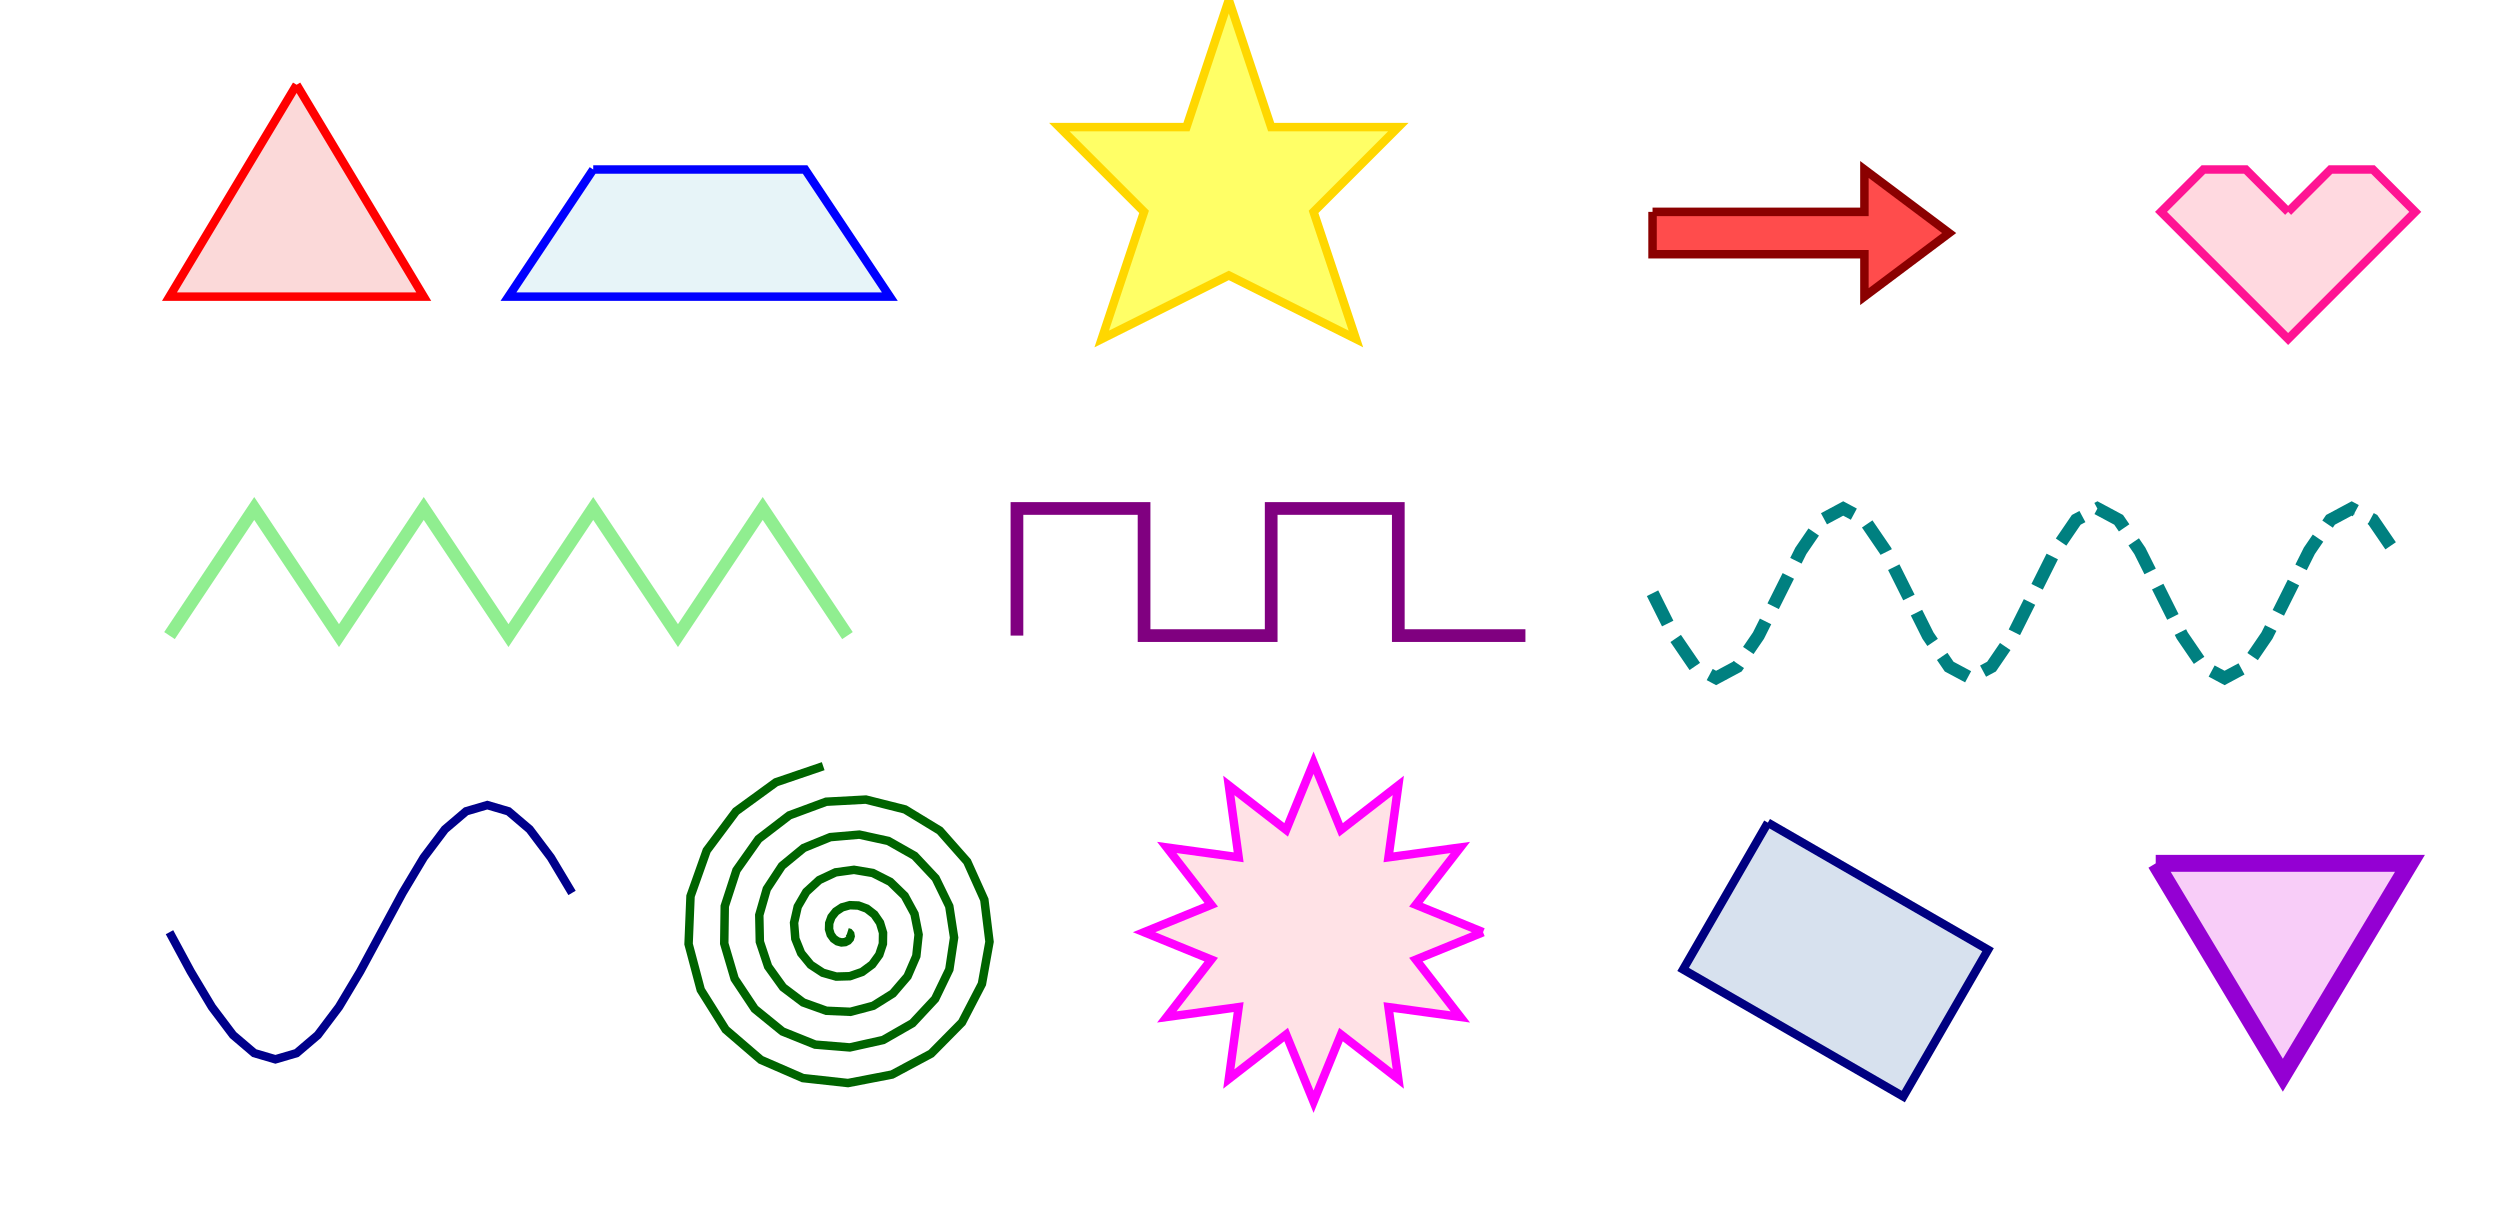
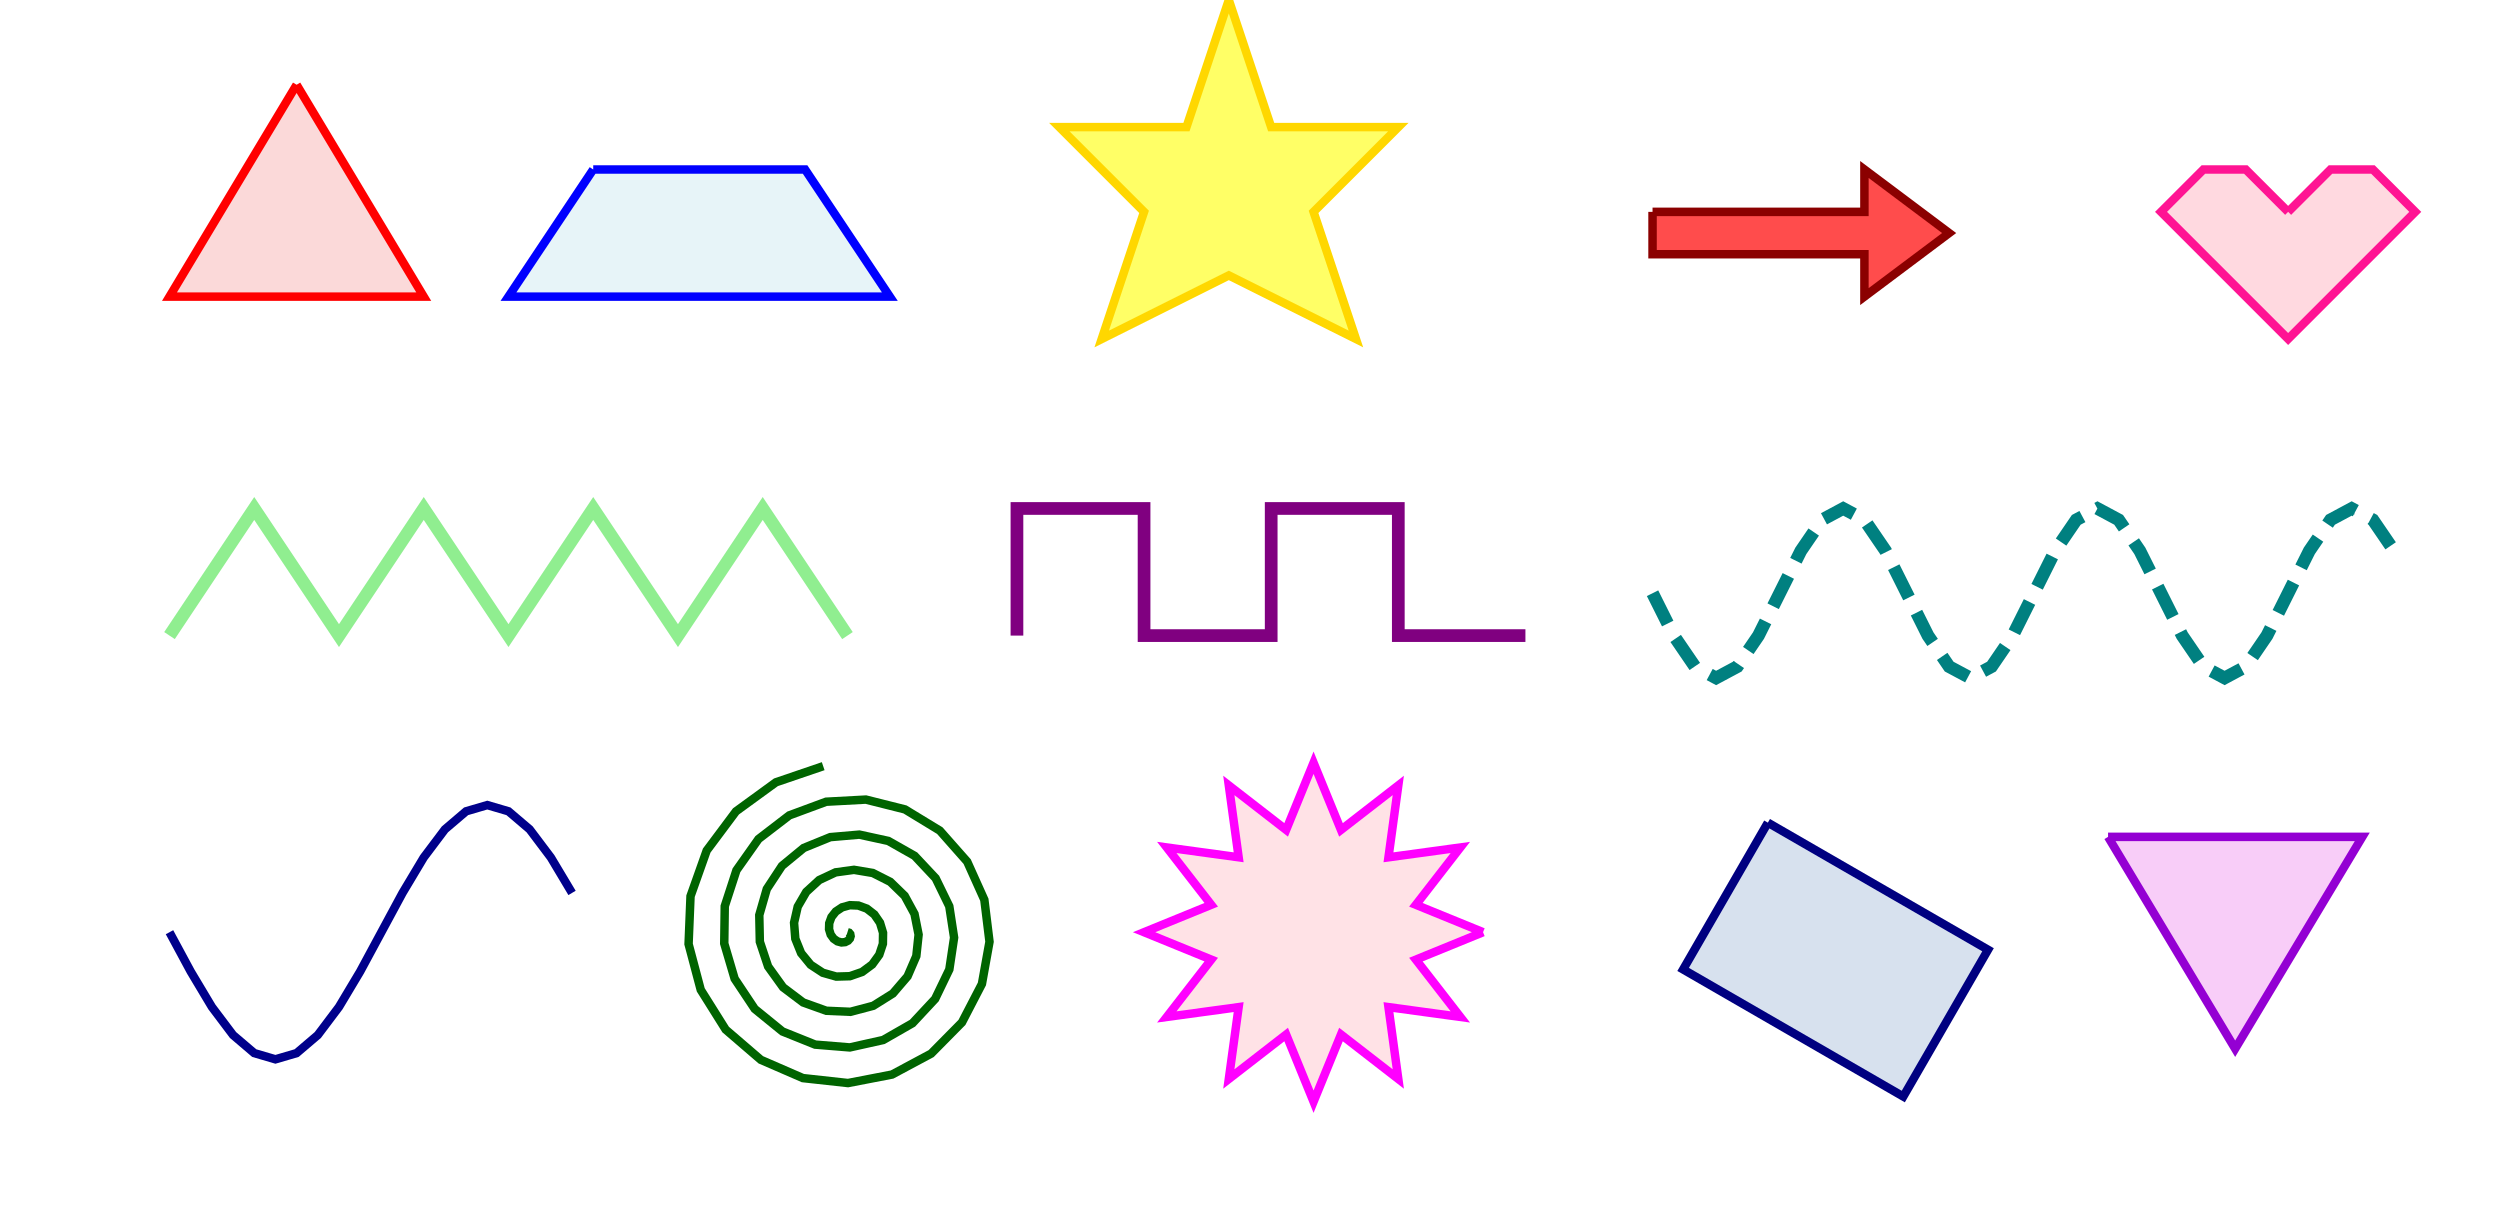
<svg xmlns="http://www.w3.org/2000/svg" width="590.0" height="290.0" viewBox="50 30 510 290">
-   <polyline points="80.0,50.0 50.0,100.0 110.0,100.0 80.0,50.0" fill="lightcoral" fill-opacity="0.3" stroke="red" stroke-width="2.0" stroke-opacity="1.0" stroke-linecap="butt" transform="translate(0,0) scale(1,1) rotate(0,0,0) skewX(0) skewY(0)" />
-   <polyline points="150.0,70.0 200.0,70.0 220.0,100.0 130.0,100.0 150.0,70.0" fill="lightblue" fill-opacity="0.3" stroke="blue" stroke-width="2.0" stroke-opacity="1.0" stroke-linecap="butt" transform="translate(0,0) scale(1,1) rotate(0,0,0) skewX(0) skewY(0)" />
-   <polyline points="300.0,30.0 310.0,60.0 340.0,60.0 320.0,80.0 330.0,110.0 300.0,95.0 270.0,110.0 280.0,80.0 260.0,60.0 290.0,60.0 300.0,30.0" fill="yellow" fill-opacity="0.6" stroke="gold" stroke-width="2.0" stroke-opacity="1.0" stroke-linecap="butt" transform="translate(0,0) scale(1,1) rotate(0,0,0) skewX(0) skewY(0)" />
-   <polyline points="50.0,180.0 70.0,150.0 90.0,180.0 110.0,150.0 130.0,180.0 150.0,150.0 170.0,180.0 190.0,150.0 210.0,180.0" fill="none" fill-opacity="1.0" stroke="lightgreen" stroke-width="3.0" stroke-opacity="1.0" stroke-linecap="butt" transform="translate(0,0) scale(1,1) rotate(0,0,0) skewX(0) skewY(0)" />
-   <polyline points="250.0,180.0 250.0,150.0 280.0,150.0 280.0,180.0 310.0,180.0 310.0,150.0 340.0,150.0 340.0,180.0 370.0,180.0" fill="none" fill-opacity="1.0" stroke="purple" stroke-width="3.0" stroke-opacity="1.0" stroke-linecap="butt" transform="translate(0,0) scale(1,1) rotate(0,0,0) skewX(0) skewY(0)" />
-   <polyline points="50.0,250.0 55.0,259.271 60.0,267.634 65.0,274.271 70.0,278.532 75.0,280.0 80.0,278.532 85.0,274.271 90.0,267.634 95.0,259.271 100.0,250.0 105.0,240.729 110.0,232.366 115.0,225.729 120.0,221.468 125.0,220.0 130.0,221.468 135.0,225.729 140.0,232.366 145.0,240.729" fill="none" fill-opacity="1.0" stroke="darkblue" stroke-width="2.0" stroke-opacity="1.0" stroke-linecap="butt" transform="translate(0,0) scale(1,1) rotate(0,0,0) skewX(0) skewY(0)" />
-   <polyline points="400.0,80.0 450.0,80.0 450.0,70.0 470.0,85.0 450.0,100.0 450.0,90.0 400.0,90.0 400.0,80.0" fill="red" fill-opacity="0.7" stroke="darkred" stroke-width="2.0" stroke-opacity="1.0" stroke-linecap="butt" transform="translate(0,0) scale(1,1) rotate(0,0,0) skewX(0) skewY(0)" />
-   <polyline points="550.0,80.0 540.0,70.0 530.0,70.0 520.0,80.0 530.0,90.0 550.0,110.0 570.0,90.0 580.0,80.0 570.0,70.0 560.0,70.0 550.0,80.0" fill="pink" fill-opacity="0.6" stroke="deeppink" stroke-width="2.0" stroke-opacity="1.0" stroke-linecap="butt" transform="translate(0,0) scale(1,1) rotate(0,0,0) skewX(0) skewY(0)" />
-   <polyline points="210.0,250.0 210.382,250.118 210.66,250.452 210.746,250.94 210.58,251.491 210.141,251.995 209.455,252.337 208.586,252.417 207.64,252.161 206.745,251.539 206.04,250.564 205.655,249.306 205.696,247.876 206.225,246.424 207.255,245.119 208.735,244.135 210.56,243.625 212.57,243.704 214.57,244.436 216.344,245.815 217.681,247.765 218.399,250.141 218.362,252.742 217.505,255.322 215.84,257.619 213.466,259.38 210.561,260.385 207.37,260.475 204.184,259.572 201.316,257.69 199.066,254.945 197.696,251.543 197.396,247.769 198.263,243.961 200.286,240.482 203.342,237.684 207.202,235.875 211.543,235.281 215.981,236.026 220.103,238.113 223.502,241.415 225.822,245.683 226.791,250.565 226.252,255.633 224.184,260.42 220.709,264.468 216.087,267.364 210.699,268.787 205.012,268.541 199.542,266.577 194.806,263.006 191.274,258.094 189.321,252.241 189.19,245.954 190.962,239.796 194.547,234.341 199.681,230.118 205.946,227.563 212.806,226.97 219.65,228.463 225.848,231.976 230.807,237.256 234.032,243.875 235.168,251.271 234.044,258.789 230.691,265.744 225.347,271.481 218.439,275.437 210.554,277.194 202.382,276.528 194.664,273.426 188.117,268.103 183.375,260.98 180.921,252.658 181.043,243.863 183.801,235.385 189.014,228.006 196.273,222.428 204.969,219.208 214.349,218.701 223.574,221.021 231.8,226.031 238.255,233.341 242.305,242.343 243.524,252.258 241.733,262.208 237.022,271.288 229.751,278.652 220.521,283.591 210.126,285.6 199.483,284.43 189.553,280.115 181.255,272.977 175.376,263.602 172.504,252.792 172.963,241.497 176.784,230.731 183.691,221.482 193.121,214.62 204.273,210.816" fill="none" fill-opacity="1.0" stroke="darkgreen" stroke-width="2.0" stroke-opacity="1.0" stroke-linecap="butt" transform="translate(0,0) scale(1,1) rotate(0,0,0) skewX(0) skewY(0)" />
-   <polyline points="360.0,250.0 344.148,256.47 354.641,270.0 337.678,267.678 340.0,284.641 326.47,274.148 320.0,290.0 313.53,274.148 300.0,284.641 302.322,267.678 285.359,270.0 295.852,256.47 280.0,250.0 295.852,243.53 285.359,230.0 302.322,232.322 300.0,215.359 313.53,225.852 320.0,210.0 326.47,225.852 340.0,215.359 337.678,232.322 354.641,230 344.148,243.53 360.0,250.0" fill="lightpink" fill-opacity="0.4" stroke="magenta" stroke-width="2.0" stroke-opacity="1.0" stroke-linecap="butt" transform="translate(0,0) scale(1,1) rotate(0,0,0) skewX(0) skewY(0)" />
-   <polyline points="400.0,170.0 405.0,180.0 410.0,187.321 415.0,190.0 420.0,187.321 425.0,180.0 430.0,170.0 435.0,160.0 440.0,152.679 445.0,150.0 450.0,152.679 455.0,160.0 460.0,170 465.0,180.0 470.0,187.321 475.0,190.0 480.0,187.321 485.0,180.0 490.0,170.0 495.0,160.0 500.0,152.679 505.0,150.0 510.0,152.679 515.0,160.0 520.0,170 525.0,180 530.0,187.321 535.0,190.0 540.0,187.321 545.0,180 550.0,170.0 555.0,160 560.0,152.679 565.0,150.0 570.0,152.679 575.0,160" fill="none" fill-opacity="1.0" stroke="teal" stroke-width="3.0" stroke-opacity="1.0" stroke-dasharray="8.0,4.0" stroke-linecap="butt" transform="translate(0,0) scale(1,1) rotate(0,0,0) skewX(0) skewY(0)" />
-   <polyline points="0.0,0.0 60.0,0.0 60.0,40.0 0.0,40.0 0.0,0.0" fill="lightsteelblue" fill-opacity="0.5" stroke="navy" stroke-width="2.0" stroke-opacity="1.0" stroke-linecap="butt" transform="translate(416.0,234.0) scale(1,1) rotate(30,24.0,16.0) skewX(0) skewY(0)" />
-   <polyline points="0.0,0.0 30.0,0.0 15.0,25.0 0.0,0.0" fill="violet" fill-opacity="0.4" stroke="darkviolet" stroke-width="2.0" stroke-opacity="1.0" stroke-linecap="butt" transform="translate(518.75,233.75) scale(2.0) rotate(0,0,0) skewX(0) skewY(0)" />
+   <polyline points="80.0,50.0 50.0,100.0 110.0,100.0 80.0,50.0" fill="lightcoral" fill-opacity="0.3" stroke="red" stroke-width="2.0" stroke-opacity="1.0" stroke-linecap="butt" transform="translate(0,0) rotate(0,0,0) skewX(0) skewY(0)" />
+   <polyline points="150.0,70.0 200.0,70.0 220.0,100.0 130.0,100.0 150.0,70.0" fill="lightblue" fill-opacity="0.3" stroke="blue" stroke-width="2.0" stroke-opacity="1.0" stroke-linecap="butt" transform="translate(0,0) rotate(0,0,0) skewX(0) skewY(0)" />
+   <polyline points="300.0,30.0 310.0,60.0 340.0,60.0 320.0,80.0 330.0,110.0 300.0,95.0 270.0,110.0 280.0,80.0 260.0,60.0 290.0,60.0 300.0,30.0" fill="yellow" fill-opacity="0.6" stroke="gold" stroke-width="2.0" stroke-opacity="1.0" stroke-linecap="butt" transform="translate(0,0) rotate(0,0,0) skewX(0) skewY(0)" />
+   <polyline points="50.0,180.0 70.0,150.0 90.0,180.0 110.0,150.0 130.0,180.0 150.0,150.0 170.0,180.0 190.0,150.0 210.0,180.0" fill="none" fill-opacity="1.0" stroke="lightgreen" stroke-width="3.0" stroke-opacity="1.0" stroke-linecap="butt" transform="translate(0,0) rotate(0,0,0) skewX(0) skewY(0)" />
+   <polyline points="250.0,180.0 250.0,150.0 280.0,150.0 280.0,180.0 310.0,180.0 310.0,150.0 340.0,150.0 340.0,180.0 370.0,180.0" fill="none" fill-opacity="1.0" stroke="purple" stroke-width="3.0" stroke-opacity="1.0" stroke-linecap="butt" transform="translate(0,0) rotate(0,0,0) skewX(0) skewY(0)" />
+   <polyline points="50.0,250.0 55.0,259.271 60.0,267.634 65.0,274.271 70.0,278.532 75.0,280.0 80.0,278.532 85.0,274.271 90.0,267.634 95.0,259.271 100.0,250.0 105.0,240.729 110.0,232.366 115.0,225.729 120.0,221.468 125.0,220.0 130.0,221.468 135.0,225.729 140.0,232.366 145.0,240.729" fill="none" fill-opacity="1.0" stroke="darkblue" stroke-width="2.0" stroke-opacity="1.0" stroke-linecap="butt" transform="translate(0,0) rotate(0,0,0) skewX(0) skewY(0)" />
+   <polyline points="400.0,80.0 450.0,80.0 450.0,70.0 470.0,85.0 450.0,100.0 450.0,90.0 400.0,90.0 400.0,80.0" fill="red" fill-opacity="0.7" stroke="darkred" stroke-width="2.0" stroke-opacity="1.0" stroke-linecap="butt" transform="translate(0,0) rotate(0,0,0) skewX(0) skewY(0)" />
+   <polyline points="550.0,80.0 540.0,70.0 530.0,70.0 520.0,80.0 530.0,90.0 550.0,110.0 570.0,90.0 580.0,80.0 570.0,70.0 560.0,70.0 550.0,80.0" fill="pink" fill-opacity="0.6" stroke="deeppink" stroke-width="2.0" stroke-opacity="1.0" stroke-linecap="butt" transform="translate(0,0) rotate(0,0,0) skewX(0) skewY(0)" />
+   <polyline points="210.0,250.0 210.382,250.118 210.66,250.452 210.746,250.94 210.58,251.491 210.141,251.995 209.455,252.337 208.586,252.417 207.64,252.161 206.745,251.539 206.04,250.564 205.655,249.306 205.696,247.876 206.225,246.424 207.255,245.119 208.735,244.135 210.56,243.625 212.57,243.704 214.57,244.436 216.344,245.815 217.681,247.765 218.399,250.141 218.362,252.742 217.505,255.322 215.84,257.619 213.466,259.38 210.561,260.385 207.37,260.475 204.184,259.572 201.316,257.69 199.066,254.945 197.696,251.543 197.396,247.769 198.263,243.961 200.286,240.482 203.342,237.684 207.202,235.875 211.543,235.281 215.981,236.026 220.103,238.113 223.502,241.415 225.822,245.683 226.791,250.565 226.252,255.633 224.184,260.42 220.709,264.468 216.087,267.364 210.699,268.787 205.012,268.541 199.542,266.577 194.806,263.006 191.274,258.094 189.321,252.241 189.19,245.954 190.962,239.796 194.547,234.341 199.681,230.118 205.946,227.563 212.806,226.97 219.65,228.463 225.848,231.976 230.807,237.256 234.032,243.875 235.168,251.271 234.044,258.789 230.691,265.744 225.347,271.481 218.439,275.437 210.554,277.194 202.382,276.528 194.664,273.426 188.117,268.103 183.375,260.98 180.921,252.658 181.043,243.863 183.801,235.385 189.014,228.006 196.273,222.428 204.969,219.208 214.349,218.701 223.574,221.021 231.8,226.031 238.255,233.341 242.305,242.343 243.524,252.258 241.733,262.208 237.022,271.288 229.751,278.652 220.521,283.591 210.126,285.6 199.483,284.43 189.553,280.115 181.255,272.977 175.376,263.602 172.504,252.792 172.963,241.497 176.784,230.731 183.691,221.482 193.121,214.62 204.273,210.816" fill="none" fill-opacity="1.0" stroke="darkgreen" stroke-width="2.0" stroke-opacity="1.0" stroke-linecap="butt" transform="translate(0,0) rotate(0,0,0) skewX(0) skewY(0)" />
+   <polyline points="360.0,250.0 344.148,256.47 354.641,270.0 337.678,267.678 340.0,284.641 326.47,274.148 320.0,290.0 313.53,274.148 300.0,284.641 302.322,267.678 285.359,270.0 295.852,256.47 280.0,250.0 295.852,243.53 285.359,230.0 302.322,232.322 300.0,215.359 313.53,225.852 320.0,210.0 326.47,225.852 340.0,215.359 337.678,232.322 354.641,230 344.148,243.53 360.0,250.0" fill="lightpink" fill-opacity="0.4" stroke="magenta" stroke-width="2.0" stroke-opacity="1.0" stroke-linecap="butt" transform="translate(0,0) rotate(0,0,0) skewX(0) skewY(0)" />
+   <polyline points="400.0,170.0 405.0,180.0 410.0,187.321 415.0,190.0 420.0,187.321 425.0,180.0 430.0,170.0 435.0,160.0 440.0,152.679 445.0,150.0 450.0,152.679 455.0,160.0 460.0,170 465.0,180.0 470.0,187.321 475.0,190.0 480.0,187.321 485.0,180.0 490.0,170.0 495.0,160.0 500.0,152.679 505.0,150.0 510.0,152.679 515.0,160.0 520.0,170 525.0,180 530.0,187.321 535.0,190.0 540.0,187.321 545.0,180 550.0,170.0 555.0,160 560.0,152.679 565.0,150.0 570.0,152.679 575.0,160" fill="none" fill-opacity="1.0" stroke="teal" stroke-width="3.0" stroke-opacity="1.0" stroke-dasharray="8.0,4.0" stroke-linecap="butt" transform="translate(0,0) rotate(0,0,0) skewX(0) skewY(0)" />
+   <polyline points="0.0,0.0 60.0,0.0 60.0,40.0 0.0,40.0 0.0,0.0" fill="lightsteelblue" fill-opacity="0.5" stroke="navy" stroke-width="2.0" stroke-opacity="1.0" stroke-linecap="butt" transform="translate(416.0,234.0) rotate(30,24.0,16.0) skewX(0) skewY(0)" />
+   <polyline points="-11.25,-6.25 48.75,-6.25 18.75,43.75 -11.25,-6.25" fill="violet" fill-opacity="0.4" stroke="darkviolet" stroke-width="2.0" stroke-opacity="1.0" stroke-linecap="butt" transform="translate(518.75,233.75) rotate(0,0,0) skewX(0) skewY(0)" />
</svg>
